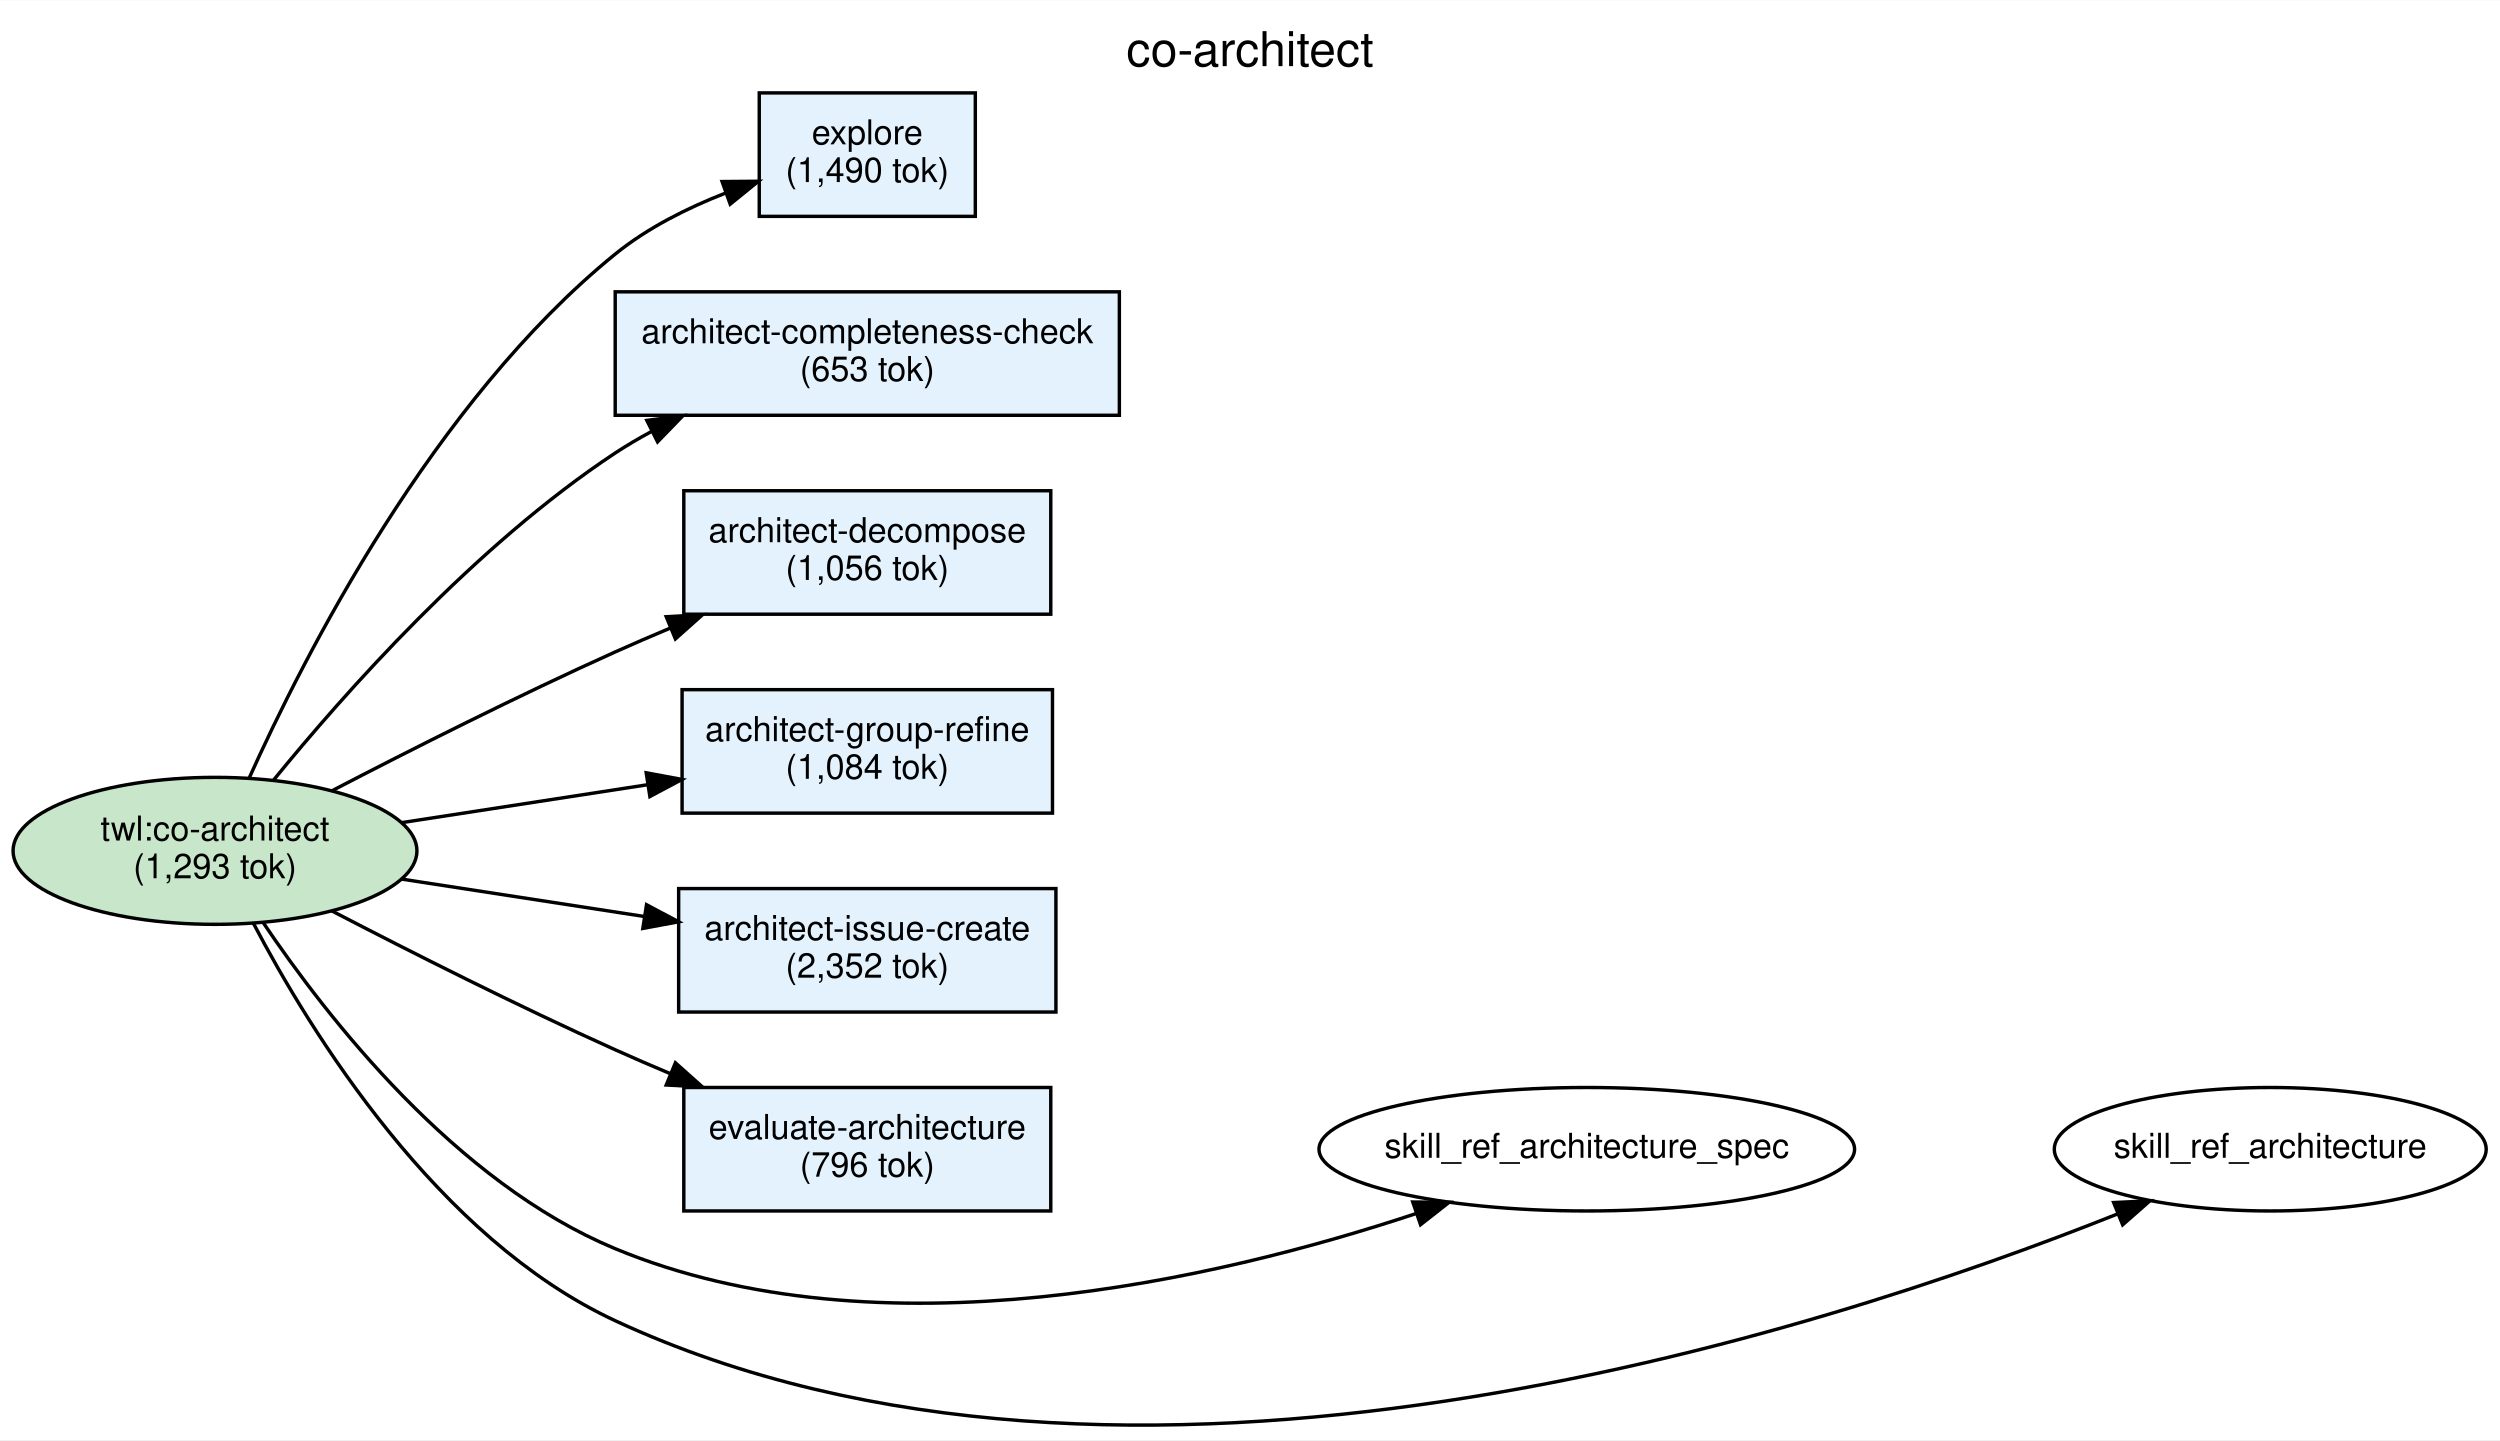
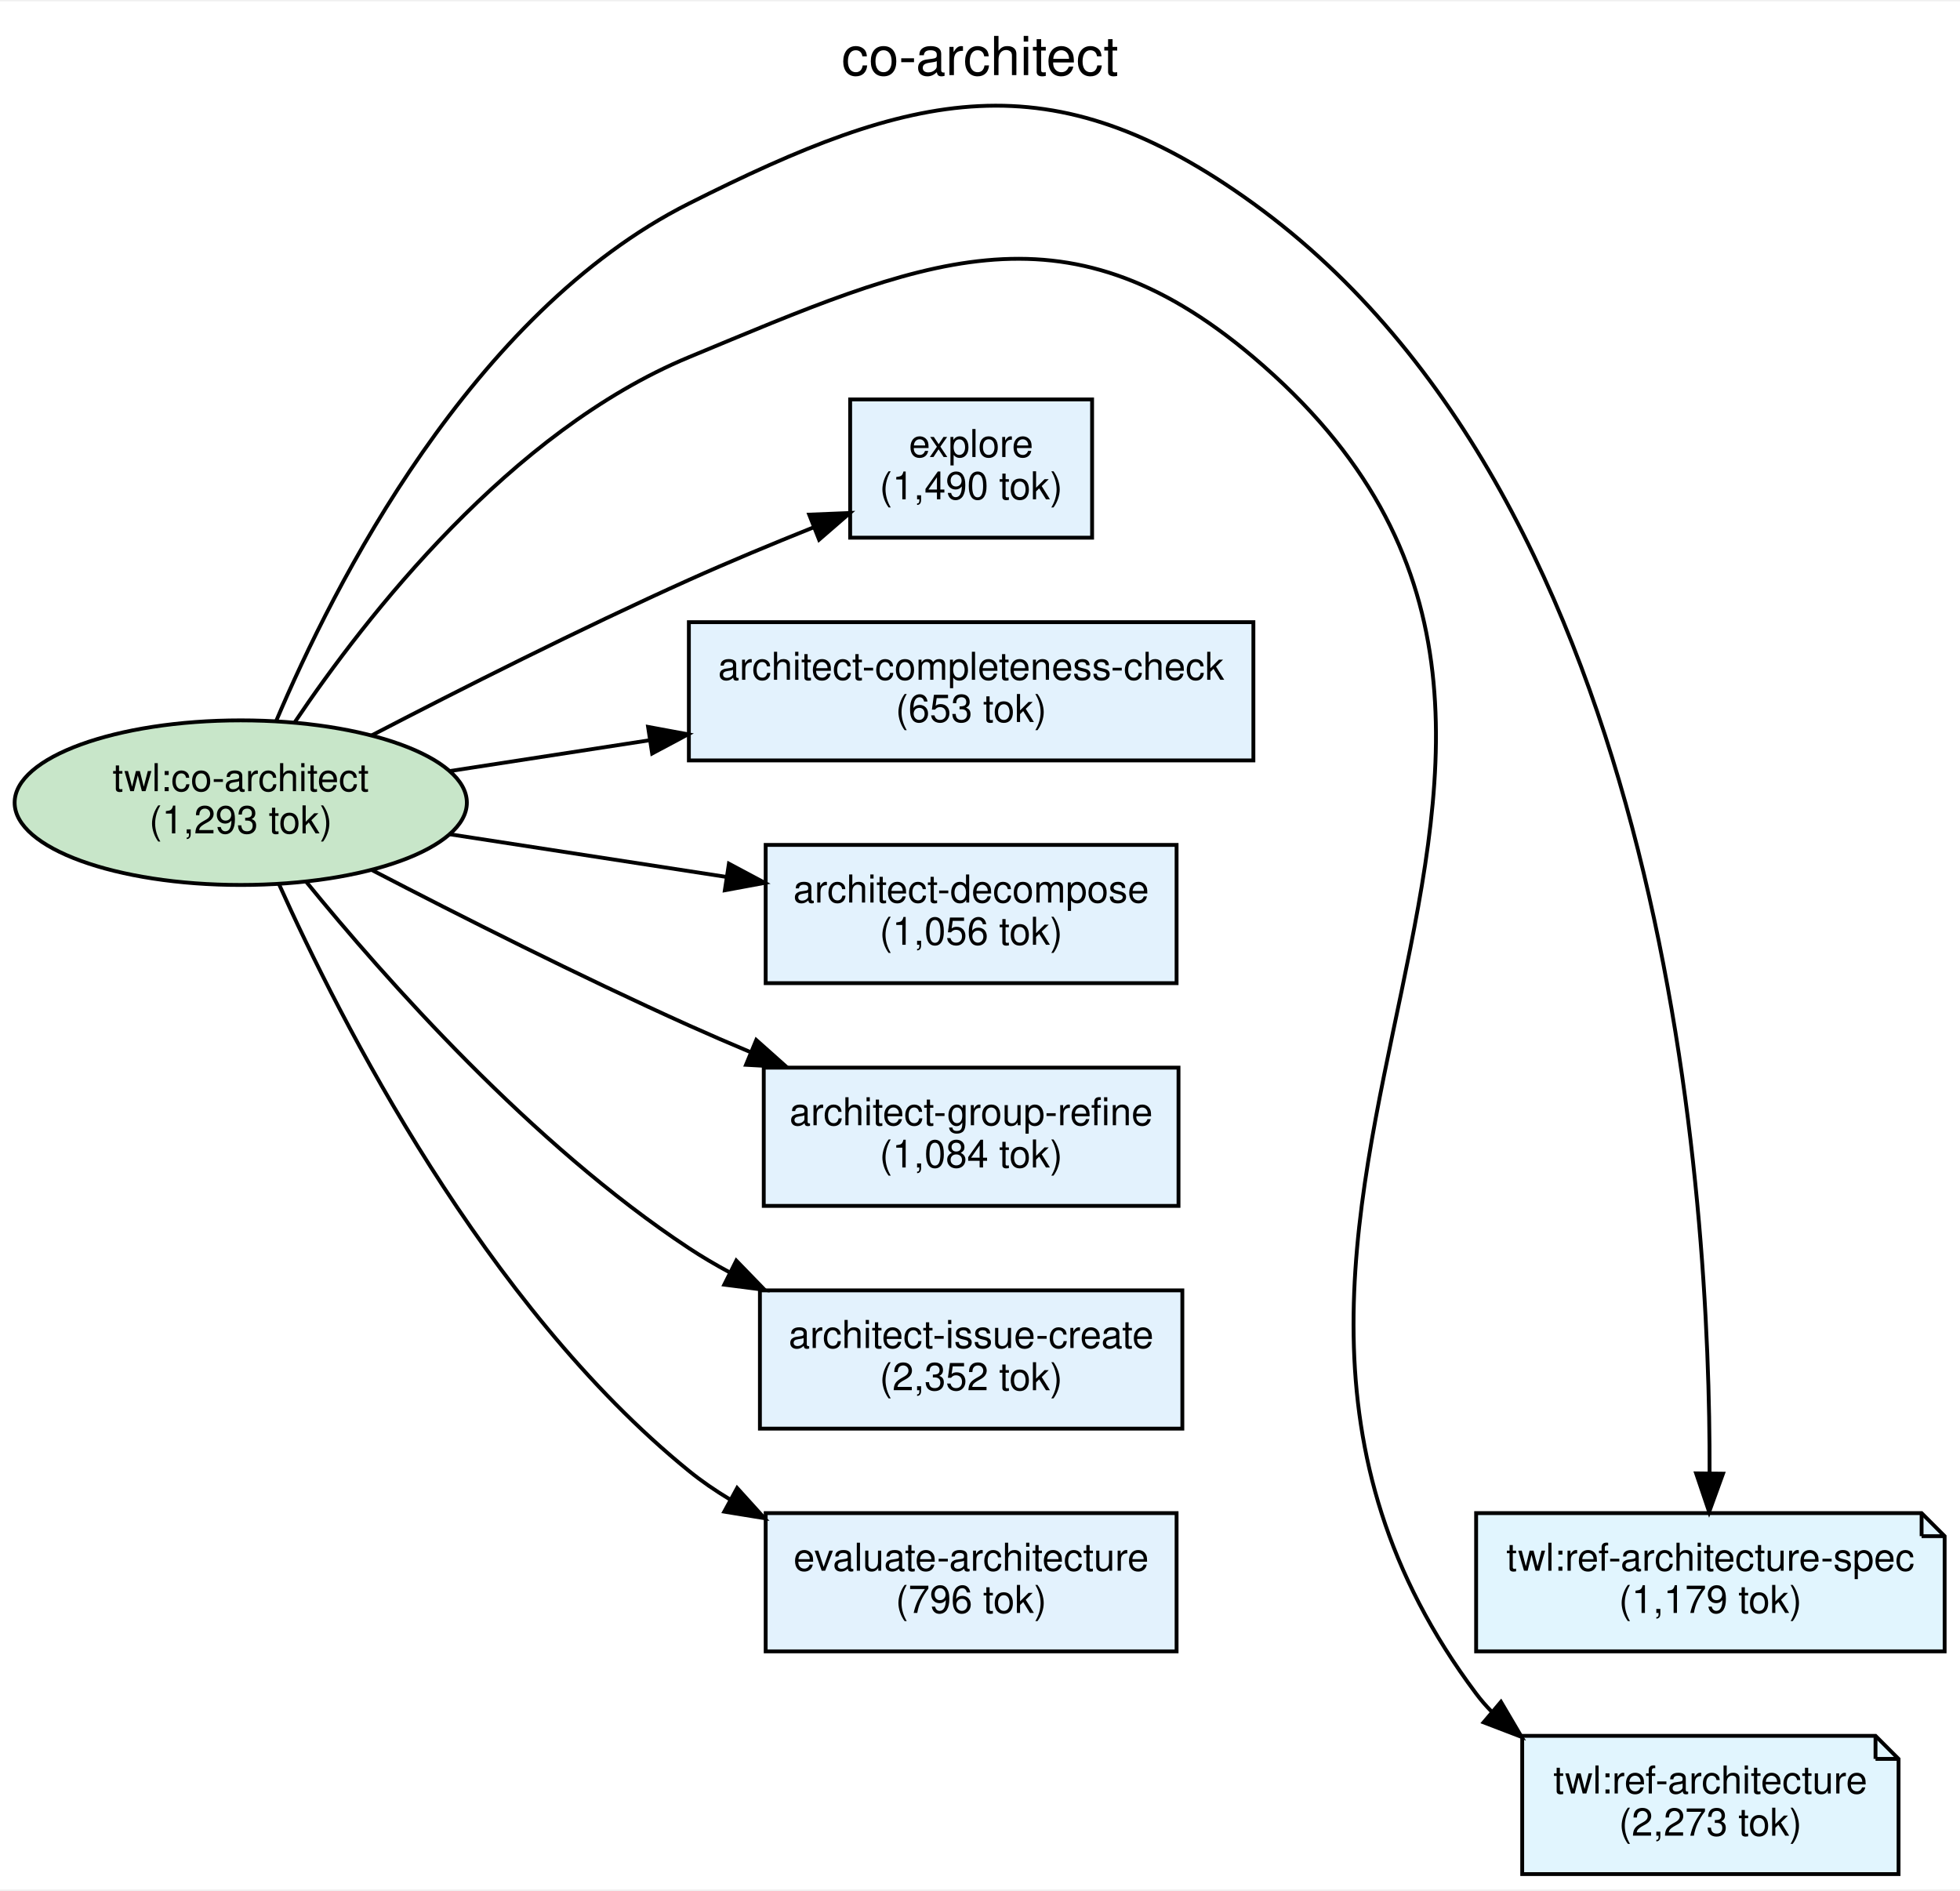
- <svg xmlns="http://www.w3.org/2000/svg" width="729pt" height="420pt" viewBox="0.00 0.00 728.94 419.79">
-   <g id="graph0" class="graph" transform="scale(1 1) rotate(0) translate(4 415.79)">
-     <polygon fill="white" stroke="transparent" points="-4,4 -4,-415.79 724.94,-415.79 724.94,4 -4,4" />
-     <text text-anchor="middle" x="360.47" y="-396.59" font-family="Helvetica,sans-Serif" font-size="14.00">co-architect</text>
+ <svg xmlns="http://www.w3.org/2000/svg" width="510pt" height="492pt" viewBox="0.00 0.00 510.38 491.66">
+   <g id="graph0" class="graph" transform="scale(1 1) rotate(0) translate(4 487.66)">
+     <polygon fill="white" stroke="transparent" points="-4,4 -4,-487.66 506.38,-487.66 506.38,4 -4,4" />
+     <text text-anchor="middle" x="251.19" y="-468.46" font-family="Helvetica,sans-Serif" font-size="14.00">co-architect</text>
    <g id="node1" class="node">
-       <ellipse fill="#c8e6c9" stroke="black" cx="58.69" cy="-167.79" rx="58.88" ry="21.43" />
-       <text text-anchor="middle" x="58.69" y="-170.79" font-family="Helvetica,sans-Serif" font-size="10.00">twl:co-architect</text>
-       <text text-anchor="middle" x="58.69" y="-159.79" font-family="Helvetica,sans-Serif" font-size="10.00">(1,293 tok)</text>
+       <ellipse fill="#c8e6c9" stroke="black" cx="58.69" cy="-279" rx="58.88" ry="21.43" />
+       <text text-anchor="middle" x="58.69" y="-282" font-family="Helvetica,sans-Serif" font-size="10.00">twl:co-architect</text>
+       <text text-anchor="middle" x="58.69" y="-271" font-family="Helvetica,sans-Serif" font-size="10.00">(1,293 tok)</text>
    </g>
    <g id="node2" class="node">
-       <polygon fill="#e3f2fd" stroke="black" points="322.38,-330.79 175.38,-330.79 175.38,-294.79 322.38,-294.79 322.38,-330.79" />
-       <text text-anchor="middle" x="248.88" y="-315.79" font-family="Helvetica,sans-Serif" font-size="10.00">architect-completeness-check</text>
-       <text text-anchor="middle" x="248.88" y="-304.79" font-family="Helvetica,sans-Serif" font-size="10.00">(653 tok)</text>
+       <polygon fill="#e1f5fe" stroke="black" points="484.38,-36 392.38,-36 392.38,0 490.38,0 490.38,-30 484.38,-36" />
+       <polyline fill="none" stroke="black" points="484.38,-36 484.38,-30 " />
+       <polyline fill="none" stroke="black" points="490.38,-30 484.38,-30 " />
+       <text text-anchor="middle" x="441.38" y="-21" font-family="Helvetica,sans-Serif" font-size="10.00">twl:ref-architecture</text>
+       <text text-anchor="middle" x="441.38" y="-10" font-family="Helvetica,sans-Serif" font-size="10.00">(2,273 tok)</text>
+     </g>
+     <g id="edge8" class="edge">
+       <path fill="none" stroke="black" d="M72.66,-299.81C91.38,-327.64 128.88,-375.7 175.38,-395 235.72,-420.04 272.53,-437.23 322.38,-395 442.02,-293.65 286.38,-172.5 380.38,-47 381.6,-45.37 382.94,-43.82 384.37,-42.36" />
+       <polygon fill="black" stroke="black" points="386.85,-44.85 392.22,-35.72 382.33,-39.51 386.85,-44.85" />
+     </g>
+     <g id="node3" class="node">
+       <polygon fill="#e1f5fe" stroke="black" points="496.38,-94 380.38,-94 380.38,-58 502.38,-58 502.38,-88 496.38,-94" />
+       <polyline fill="none" stroke="black" points="496.38,-94 496.38,-88 " />
+       <polyline fill="none" stroke="black" points="502.38,-88 496.38,-88 " />
+       <text text-anchor="middle" x="441.38" y="-79" font-family="Helvetica,sans-Serif" font-size="10.00">twl:ref-architecture-spec</text>
+       <text text-anchor="middle" x="441.38" y="-68" font-family="Helvetica,sans-Serif" font-size="10.00">(1,179 tok)</text>
+     </g>
+     <g id="edge7" class="edge">
+       <path fill="none" stroke="black" d="M67.86,-300.14C82.91,-335.73 118.76,-406.5 175.38,-435 233.74,-464.38 269.46,-473.31 322.38,-435 430.83,-356.49 441.36,-175 441.17,-104.62" />
+       <polygon fill="black" stroke="black" points="444.67,-104.27 441.06,-94.31 437.67,-104.35 444.67,-104.27" />
+     </g>
+     <g id="node4" class="node">
+       <polygon fill="#e3f2fd" stroke="black" points="322.38,-326 175.38,-326 175.38,-290 322.38,-290 322.38,-326" />
+       <text text-anchor="middle" x="248.88" y="-311" font-family="Helvetica,sans-Serif" font-size="10.00">architect-completeness-check</text>
+       <text text-anchor="middle" x="248.88" y="-300" font-family="Helvetica,sans-Serif" font-size="10.00">(653 tok)</text>
    </g>
    <g id="edge2" class="edge">
-       <path fill="none" stroke="black" d="M75.7,-188.35C96.37,-213.73 134.56,-256.83 175.38,-283.79 178.72,-285.99 182.26,-288.07 185.89,-290.03" />
-       <polygon fill="black" stroke="black" points="184.6,-293.3 195.11,-294.65 187.73,-287.04 184.6,-293.3" />
+       <path fill="none" stroke="black" d="M112.86,-287.19C129.04,-289.69 147.21,-292.49 164.86,-295.21" />
+       <polygon fill="black" stroke="black" points="164.76,-298.73 175.17,-296.8 165.82,-291.81 164.76,-298.73" />
    </g>
-     <g id="node3" class="node">
-       <polygon fill="#e3f2fd" stroke="black" points="302.38,-272.79 195.38,-272.79 195.38,-236.79 302.38,-236.79 302.38,-272.79" />
-       <text text-anchor="middle" x="248.88" y="-257.79" font-family="Helvetica,sans-Serif" font-size="10.00">architect-decompose</text>
-       <text text-anchor="middle" x="248.88" y="-246.79" font-family="Helvetica,sans-Serif" font-size="10.00">(1,056 tok)</text>
+     <g id="node5" class="node">
+       <polygon fill="#e3f2fd" stroke="black" points="302.38,-268 195.38,-268 195.38,-232 302.38,-232 302.38,-268" />
+       <text text-anchor="middle" x="248.88" y="-253" font-family="Helvetica,sans-Serif" font-size="10.00">architect-decompose</text>
+       <text text-anchor="middle" x="248.88" y="-242" font-family="Helvetica,sans-Serif" font-size="10.00">(1,056 tok)</text>
    </g>
    <g id="edge3" class="edge">
-       <path fill="none" stroke="black" d="M92.75,-185.29C115.69,-197.21 147.1,-213.07 175.38,-225.79 180.61,-228.14 186.09,-230.5 191.59,-232.81" />
-       <polygon fill="black" stroke="black" points="190.26,-236.05 200.84,-236.64 192.93,-229.58 190.26,-236.05" />
+       <path fill="none" stroke="black" d="M112.86,-270.81C135.3,-267.35 161.6,-263.3 184.99,-259.69" />
+       <polygon fill="black" stroke="black" points="185.81,-263.11 195.16,-258.12 184.75,-256.19 185.81,-263.11" />
    </g>
-     <g id="node4" class="node">
-       <polygon fill="#e3f2fd" stroke="black" points="302.88,-214.79 194.88,-214.79 194.88,-178.79 302.88,-178.79 302.88,-214.79" />
-       <text text-anchor="middle" x="248.88" y="-199.79" font-family="Helvetica,sans-Serif" font-size="10.00">architect-group-refine</text>
-       <text text-anchor="middle" x="248.88" y="-188.79" font-family="Helvetica,sans-Serif" font-size="10.00">(1,084 tok)</text>
+     <g id="node6" class="node">
+       <polygon fill="#e3f2fd" stroke="black" points="302.88,-210 194.88,-210 194.88,-174 302.88,-174 302.88,-210" />
+       <text text-anchor="middle" x="248.88" y="-195" font-family="Helvetica,sans-Serif" font-size="10.00">architect-group-refine</text>
+       <text text-anchor="middle" x="248.88" y="-184" font-family="Helvetica,sans-Serif" font-size="10.00">(1,084 tok)</text>
    </g>
    <g id="edge4" class="edge">
-       <path fill="none" stroke="black" d="M112.86,-175.98C135.21,-179.42 161.38,-183.45 184.69,-187.05" />
-       <polygon fill="black" stroke="black" points="184.42,-190.55 194.84,-188.61 185.49,-183.63 184.42,-190.55" />
+       <path fill="none" stroke="black" d="M92.75,-261.5C115.69,-249.58 147.1,-233.72 175.38,-221 180.61,-218.65 186.09,-216.28 191.59,-213.97" />
+       <polygon fill="black" stroke="black" points="192.93,-217.2 200.84,-210.15 190.26,-210.74 192.93,-217.2" />
    </g>
-     <g id="node5" class="node">
-       <polygon fill="#e3f2fd" stroke="black" points="303.88,-156.79 193.88,-156.79 193.88,-120.79 303.88,-120.79 303.88,-156.79" />
-       <text text-anchor="middle" x="248.88" y="-141.79" font-family="Helvetica,sans-Serif" font-size="10.00">architect-issue-create</text>
-       <text text-anchor="middle" x="248.88" y="-130.79" font-family="Helvetica,sans-Serif" font-size="10.00">(2,352 tok)</text>
+     <g id="node7" class="node">
+       <polygon fill="#e3f2fd" stroke="black" points="303.88,-152 193.88,-152 193.88,-116 303.88,-116 303.88,-152" />
+       <text text-anchor="middle" x="248.88" y="-137" font-family="Helvetica,sans-Serif" font-size="10.00">architect-issue-create</text>
+       <text text-anchor="middle" x="248.88" y="-126" font-family="Helvetica,sans-Serif" font-size="10.00">(2,352 tok)</text>
    </g>
    <g id="edge5" class="edge">
-       <path fill="none" stroke="black" d="M112.86,-159.59C134.92,-156.19 160.71,-152.22 183.8,-148.66" />
-       <polygon fill="black" stroke="black" points="184.51,-152.09 193.86,-147.11 183.44,-145.17 184.51,-152.09" />
+       <path fill="none" stroke="black" d="M75.7,-258.44C96.37,-233.06 134.56,-189.96 175.38,-163 178.72,-160.79 182.26,-158.71 185.89,-156.75" />
+       <polygon fill="black" stroke="black" points="187.73,-159.75 195.11,-152.14 184.6,-153.49 187.73,-159.75" />
    </g>
-     <g id="node6" class="node">
-       <polygon fill="#e3f2fd" stroke="black" points="302.38,-98.79 195.38,-98.79 195.38,-62.79 302.38,-62.79 302.38,-98.79" />
-       <text text-anchor="middle" x="248.88" y="-83.79" font-family="Helvetica,sans-Serif" font-size="10.00">evaluate-architecture</text>
-       <text text-anchor="middle" x="248.88" y="-72.79" font-family="Helvetica,sans-Serif" font-size="10.00">(796 tok)</text>
+     <g id="node8" class="node">
+       <polygon fill="#e3f2fd" stroke="black" points="302.38,-94 195.38,-94 195.38,-58 302.38,-58 302.38,-94" />
+       <text text-anchor="middle" x="248.88" y="-79" font-family="Helvetica,sans-Serif" font-size="10.00">evaluate-architecture</text>
+       <text text-anchor="middle" x="248.88" y="-68" font-family="Helvetica,sans-Serif" font-size="10.00">(796 tok)</text>
    </g>
    <g id="edge6" class="edge">
-       <path fill="none" stroke="black" d="M92.75,-150.28C115.69,-138.36 147.1,-122.5 175.38,-109.79 180.61,-107.43 186.09,-105.07 191.59,-102.76" />
-       <polygon fill="black" stroke="black" points="192.93,-105.99 200.84,-98.93 190.26,-99.52 192.93,-105.99" />
+       <path fill="none" stroke="black" d="M68.51,-258.08C84.67,-222.08 122.31,-148.12 175.38,-105 178.69,-102.31 182.29,-99.84 186.05,-97.58" />
+       <polygon fill="black" stroke="black" points="187.95,-100.53 195.06,-92.68 184.6,-94.38 187.95,-100.53" />
    </g>
-     <g id="node7" class="node">
-       <polygon fill="#e3f2fd" stroke="black" points="280.38,-388.79 217.38,-388.79 217.38,-352.79 280.38,-352.79 280.38,-388.79" />
-       <text text-anchor="middle" x="248.88" y="-373.79" font-family="Helvetica,sans-Serif" font-size="10.00">explore</text>
-       <text text-anchor="middle" x="248.88" y="-362.79" font-family="Helvetica,sans-Serif" font-size="10.00">(1,490 tok)</text>
+     <g id="node9" class="node">
+       <polygon fill="#e3f2fd" stroke="black" points="280.38,-384 217.38,-384 217.38,-348 280.38,-348 280.38,-384" />
+       <text text-anchor="middle" x="248.88" y="-369" font-family="Helvetica,sans-Serif" font-size="10.00">explore</text>
+       <text text-anchor="middle" x="248.88" y="-358" font-family="Helvetica,sans-Serif" font-size="10.00">(1,490 tok)</text>
    </g>
    <g id="edge1" class="edge">
-       <path fill="none" stroke="black" d="M68.51,-188.7C84.67,-224.71 122.31,-298.67 175.38,-341.79 184.74,-349.39 196.35,-355.21 207.51,-359.57" />
-       <polygon fill="black" stroke="black" points="206.54,-362.94 217.14,-363.03 208.91,-356.35 206.54,-362.94" />
-     </g>
-     <g id="node8" class="node">
-       <ellipse fill="none" stroke="black" cx="458.67" cy="-80.79" rx="78.08" ry="18" />
-       <text text-anchor="middle" x="458.67" y="-78.29" font-family="Helvetica,sans-Serif" font-size="10.00">skill_ref_architecture_spec</text>
-     </g>
-     <g id="edge7" class="edge">
-       <path fill="none" stroke="black" d="M72.66,-146.98C91.38,-119.15 128.88,-71.08 175.38,-51.79 252.38,-19.83 350.92,-42.79 408.88,-62.03" />
-       <polygon fill="black" stroke="black" points="407.93,-65.4 418.53,-65.32 410.19,-58.78 407.93,-65.4" />
-     </g>
-     <g id="node9" class="node">
-       <ellipse fill="none" stroke="black" cx="657.95" cy="-80.79" rx="62.97" ry="18" />
-       <text text-anchor="middle" x="657.95" y="-78.29" font-family="Helvetica,sans-Serif" font-size="10.00">skill_ref_architecture</text>
-     </g>
-     <g id="edge8" class="edge">
-       <path fill="none" stroke="black" d="M69.8,-146.83C86.59,-114.8 123.57,-54.85 175.38,-30.79 324.18,38.32 526.02,-27.02 613.52,-61.96" />
-       <polygon fill="black" stroke="black" points="612.29,-65.24 622.87,-65.75 614.92,-58.75 612.29,-65.24" />
+       <path fill="none" stroke="black" d="M92.75,-296.5C115.69,-308.42 147.1,-324.28 175.38,-337 185.79,-341.68 197.2,-346.42 207.82,-350.68" />
+       <polygon fill="black" stroke="black" points="206.72,-354 217.3,-354.43 209.29,-347.49 206.72,-354" />
    </g>
  </g>
</svg>
